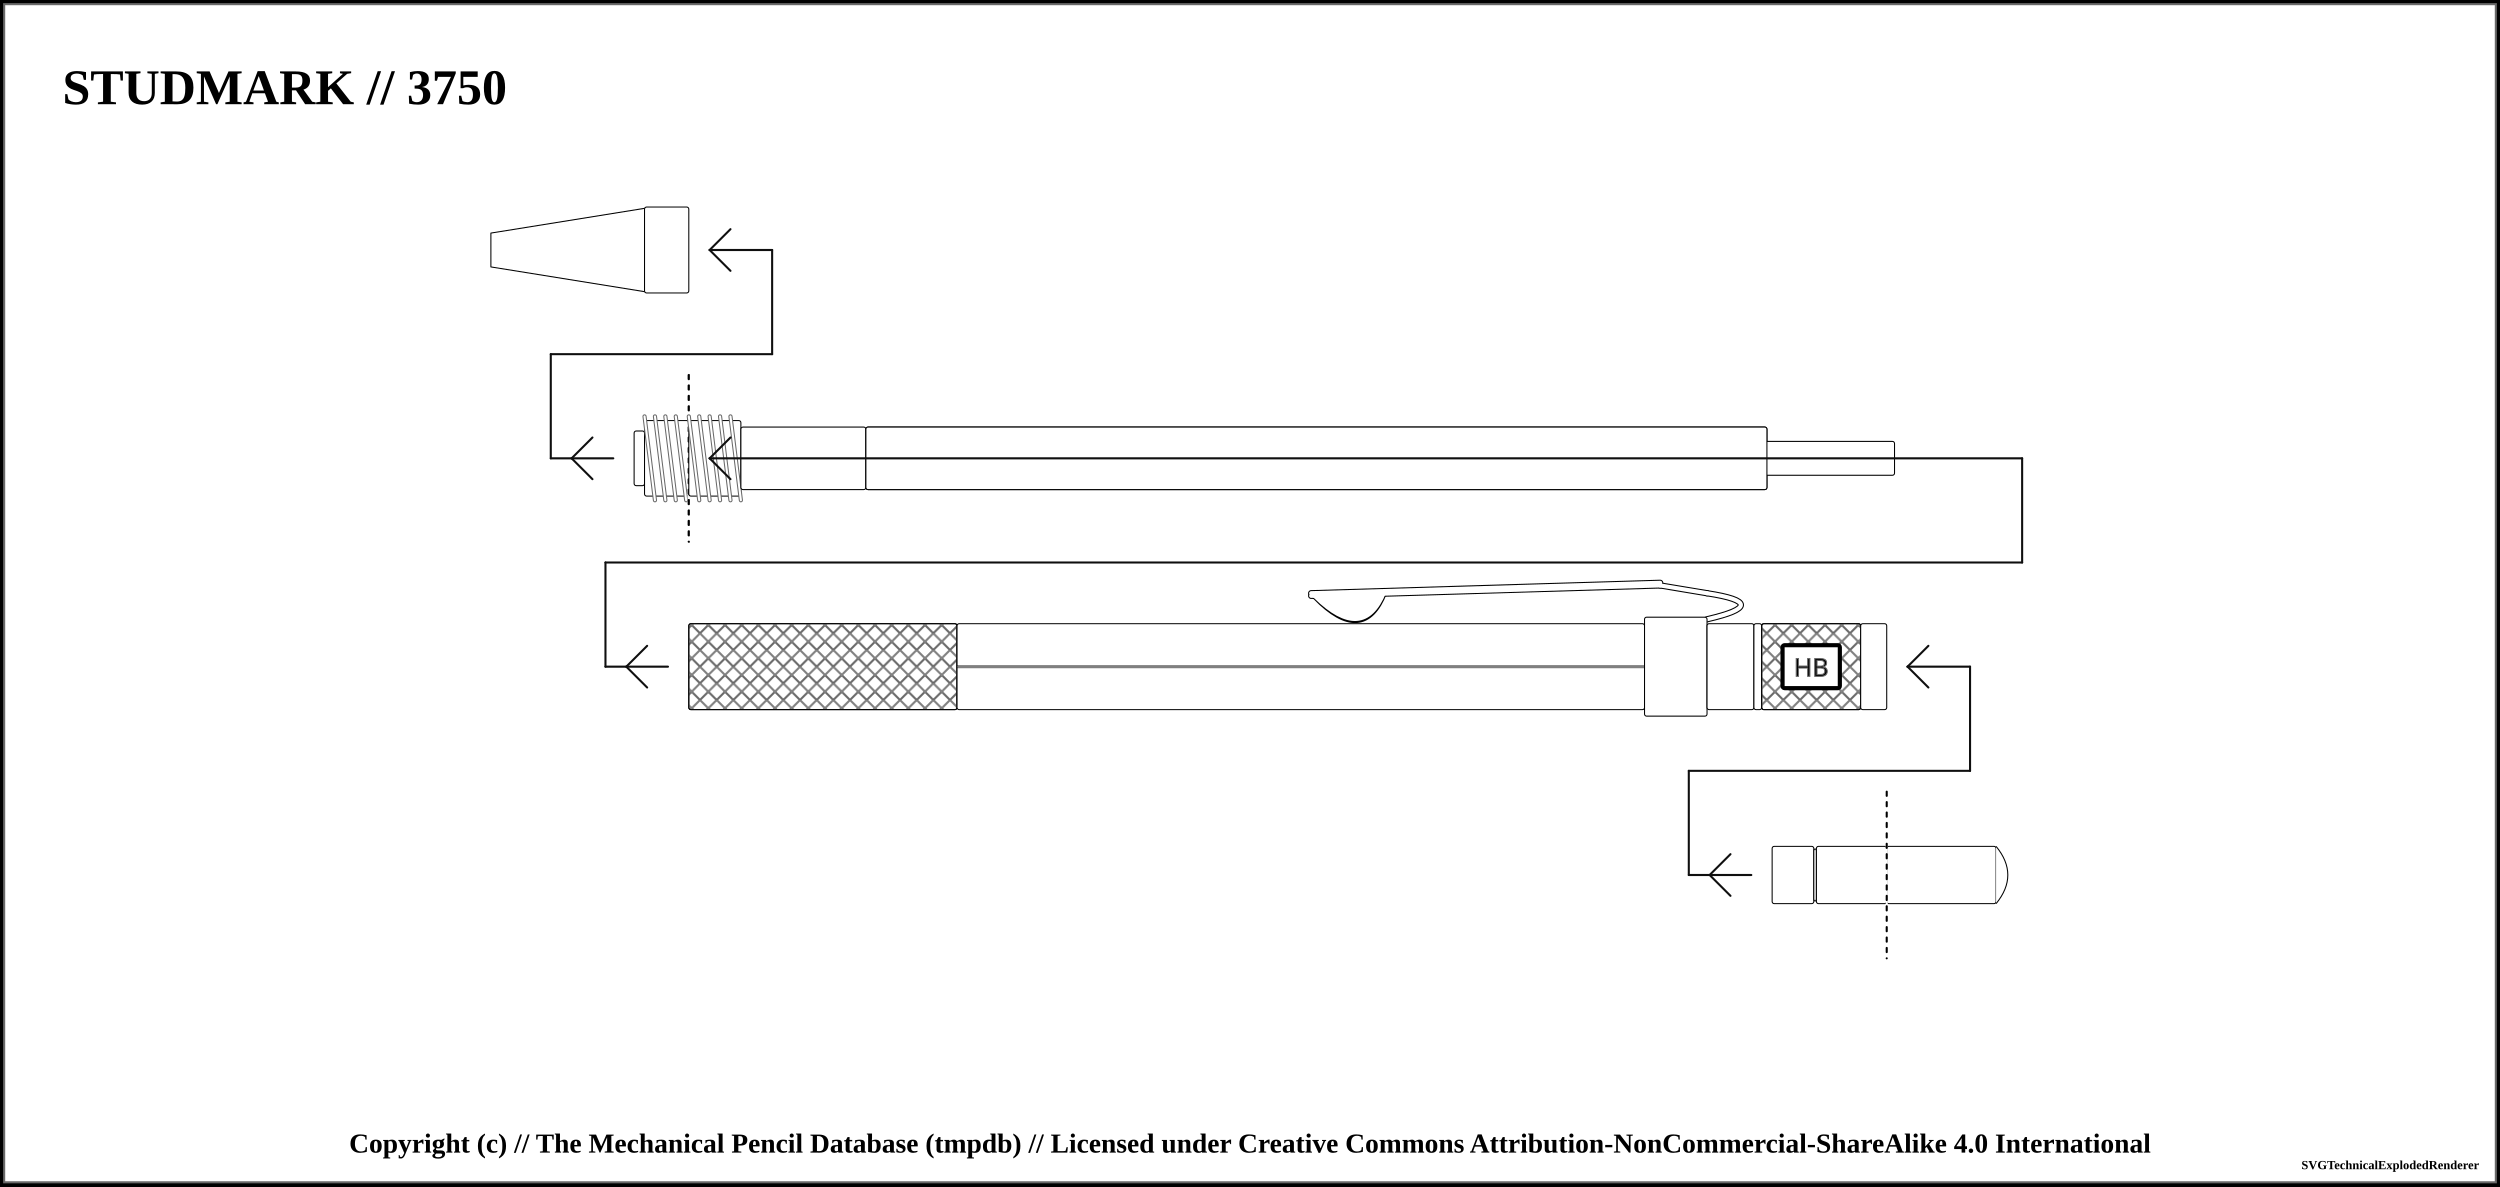
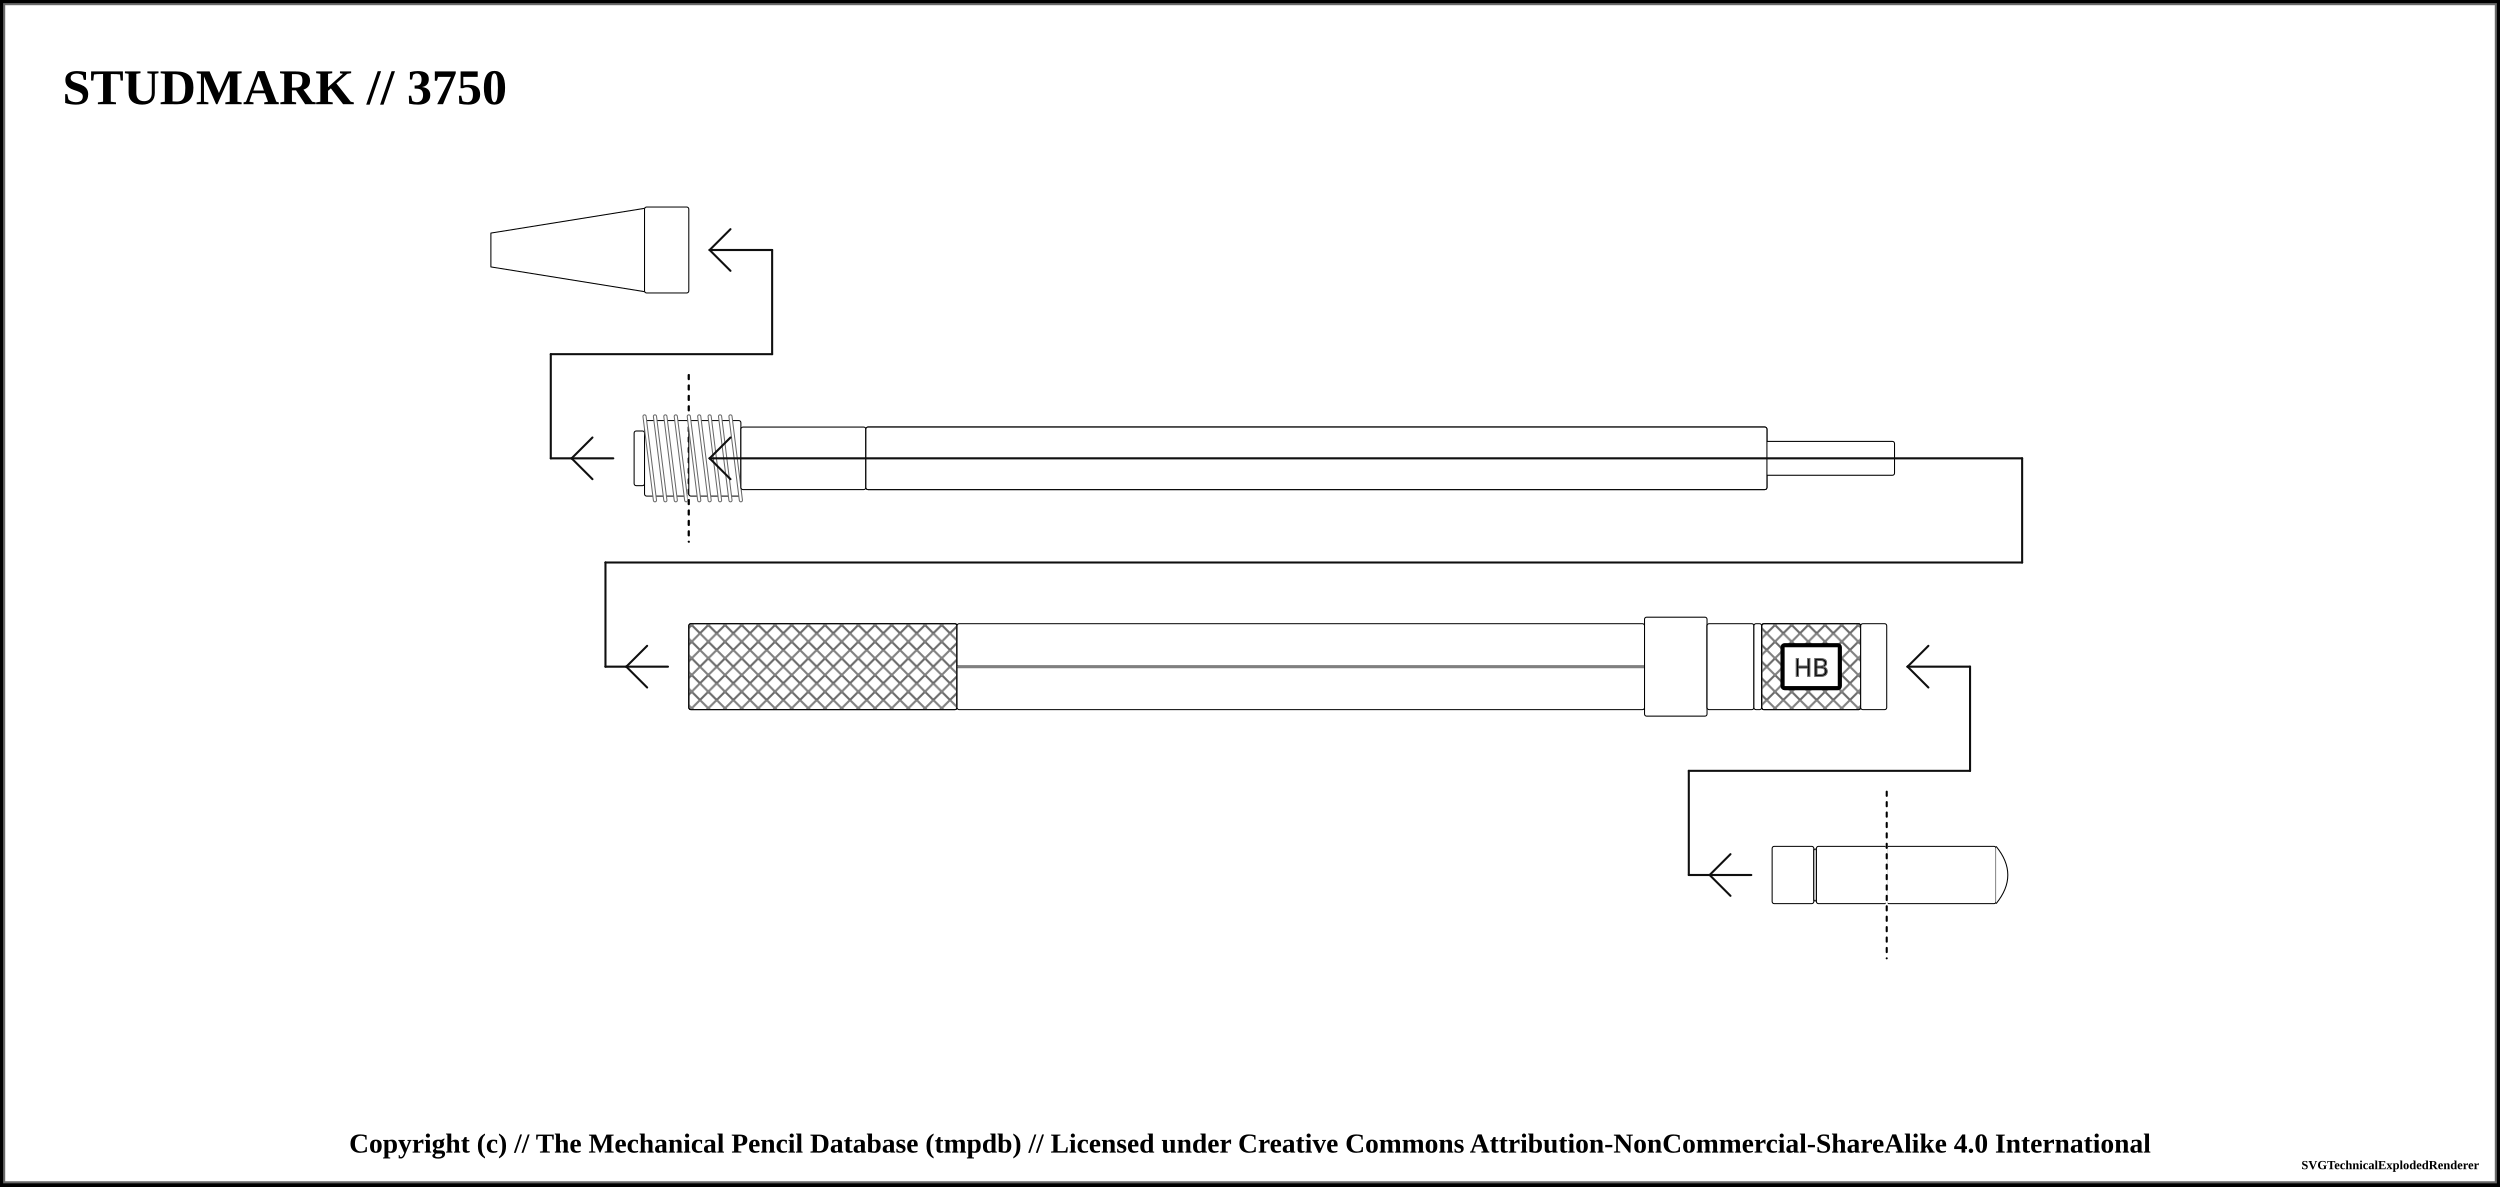
<svg xmlns="http://www.w3.org/2000/svg" width="1200" height="569.5">
  <pattern id="diagonalHatch" patternUnits="userSpaceOnUse" width="8" height="8">
    <path stroke="dimgray" stroke-linecap="round" stroke-width="1" d="M 4,4 L 8,8" />
    <path stroke="dimgray" stroke-linecap="round" stroke-width="1" d="M 4,4 L 0,8" />
    <path stroke="gray" stroke-linecap="round" stroke-width="1" d="M 4,4 L 8,0" />
    <path stroke="gray" stroke-linecap="round" stroke-width="1" d="M 4,4 L 0,0" />
  </pattern>
  <pattern id="spring" patternUnits="userSpaceOnUse" width="8" height="100">
    <path stroke="dimgray" stroke-linecap="round" stroke-width="2" d="M 0,0 L 8,100" />
    <path stroke="white" stroke-linecap="round" stroke-width="1" d="M 0,0 L 8,100" />
  </pattern>
  <rect x="0" y="0" width="1200" height="569.5" fill="white" stroke="black" stroke-width="4" />
  <rect x="2" y="2" width="1196" height="565.5" fill="white" stroke="dimgray" stroke-width="1" />
  <g transform="rotate(0 0 0)">
    <text x="30" y="50" font-size="2.0em" font-weight="bold"> STUDMARK // 3750 </text>
    <path d="M235.625 111.875 L309.375 100 L309.375 140 L235.625 128.125 Z" stroke-width="0.5" stroke="black" stroke-linejoin="round" fill="white" />
    <rect x="309.375" y="99.375" width="21.25" height="41.25" rx="1" ry="1" stroke-width="0.5" stroke="black" fill="white" />
    <line x1="264.375" y1="220" x2="294.375" y2="220" stroke-linecap="round" stroke="#0f0f0f" stroke-width="1.0" />
    <line x1="274.375" y1="220" x2="284.375" y2="210" stroke-linecap="round" stroke="#0f0f0f" stroke-width="1.0" />
    <line x1="274.375" y1="220" x2="284.375" y2="230" stroke-linecap="round" stroke="#0f0f0f" stroke-width="1.0" />
    <line x1="264.375" y1="170" x2="264.375" y2="220" stroke="#0f0f0f" stroke-linecap="round" stroke-width="1.0" />
    <rect x="304.375" y="206.875" width="5" height="26.25" rx="1" ry="1" stroke-width="0.5" stroke="black" fill="white" />
    <rect x="309.375" y="201.875" width="21.25" height="36.25" rx="1" ry="1" stroke-width="0.5" stroke="black" fill="white" />
    <line x1="309.375" y1="199.875" x2="314.375" y2="240.125" stroke="dimgray" stroke-linecap="round" stroke-width="2" />
    <line x1="309.375" y1="199.875" x2="314.375" y2="240.125" stroke="white" stroke-linecap="round" stroke-width="1" />
    <line x1="314.375" y1="199.875" x2="319.375" y2="240.125" stroke="dimgray" stroke-linecap="round" stroke-width="2" />
    <line x1="314.375" y1="199.875" x2="319.375" y2="240.125" stroke="white" stroke-linecap="round" stroke-width="1" />
    <line x1="319.375" y1="199.875" x2="324.375" y2="240.125" stroke="dimgray" stroke-linecap="round" stroke-width="2" />
    <line x1="319.375" y1="199.875" x2="324.375" y2="240.125" stroke="white" stroke-linecap="round" stroke-width="1" />
    <line x1="324.375" y1="199.875" x2="329.375" y2="240.125" stroke="dimgray" stroke-linecap="round" stroke-width="2" />
    <line x1="324.375" y1="199.875" x2="329.375" y2="240.125" stroke="white" stroke-linecap="round" stroke-width="1" />
    <line x1="264.375" y1="170" x2="370.625" y2="170" stroke-linecap="round" stroke="#0f0f0f" stroke-width="1.0" />
    <line x1="330.625" y1="180" x2="330.625" y2="260" stroke="white" stroke-linecap="round" stroke-width="1.0" />
    <line x1="330.625" y1="180" x2="330.625" y2="260" stroke="black" stroke-linecap="round" stroke-dasharray="2,3" stroke-width="1.0" />
    <line x1="370.625" y1="120" x2="370.625" y2="170" stroke="#0f0f0f" stroke-linecap="round" stroke-width="1.0" />
    <line x1="340.625" y1="120" x2="370.625" y2="120" stroke-linecap="round" stroke="#0f0f0f" stroke-width="1.0" />
    <line x1="340.625" y1="120" x2="350.625" y2="110" stroke-linecap="round" stroke="#0f0f0f" stroke-width="1.0" />
    <line x1="340.625" y1="120" x2="350.625" y2="130" stroke-linecap="round" stroke="#0f0f0f" stroke-width="1.0" />
    <line x1="330.625" y1="180" x2="330.625" y2="260" stroke="white" stroke-linecap="round" stroke-width="1.0" />
    <line x1="330.625" y1="180" x2="330.625" y2="260" stroke="black" stroke-linecap="round" stroke-dasharray="2,3" stroke-width="1.0" />
    <rect x="330.625" y="201.875" width="25" height="36.25" rx="1" ry="1" stroke-width="0.5" stroke="black" fill="white" />
    <line x1="330.625" y1="199.875" x2="335.625" y2="240.125" stroke="dimgray" stroke-linecap="round" stroke-width="2" />
    <line x1="330.625" y1="199.875" x2="335.625" y2="240.125" stroke="white" stroke-linecap="round" stroke-width="1" />
    <line x1="335.625" y1="199.875" x2="340.625" y2="240.125" stroke="dimgray" stroke-linecap="round" stroke-width="2" />
    <line x1="335.625" y1="199.875" x2="340.625" y2="240.125" stroke="white" stroke-linecap="round" stroke-width="1" />
    <line x1="340.625" y1="199.875" x2="345.625" y2="240.125" stroke="dimgray" stroke-linecap="round" stroke-width="2" />
    <line x1="340.625" y1="199.875" x2="345.625" y2="240.125" stroke="white" stroke-linecap="round" stroke-width="1" />
    <line x1="345.625" y1="199.875" x2="350.625" y2="240.125" stroke="dimgray" stroke-linecap="round" stroke-width="2" />
    <line x1="345.625" y1="199.875" x2="350.625" y2="240.125" stroke="white" stroke-linecap="round" stroke-width="1" />
    <line x1="350.625" y1="199.875" x2="355.625" y2="240.125" stroke="dimgray" stroke-linecap="round" stroke-width="2" />
    <line x1="350.625" y1="199.875" x2="355.625" y2="240.125" stroke="white" stroke-linecap="round" stroke-width="1" />
    <rect x="355.625" y="205" width="60" height="30" rx="1" ry="1" stroke-width="0.5" stroke="black" fill="white" />
    <rect x="415.625" y="205" width="432.5" height="30" rx="1" ry="1" stroke-width="0.5" stroke="black" fill="white" />
    <rect x="826.875" y="211.875" width="82.5" height="16.25" rx="1" ry="1" stroke-width="0.5" stroke="black" fill="white" />
    <rect x="415.625" y="205" width="432.5" height="30" rx="1" ry="1" stroke-width="0.5" stroke="black" fill="white" />
    <line x1="340.625" y1="220" x2="970.625" y2="220" stroke-linecap="round" stroke="#0f0f0f" stroke-width="1.0" />
    <line x1="340.625" y1="220" x2="350.625" y2="210" stroke-linecap="round" stroke="#0f0f0f" stroke-width="1.0" />
    <line x1="340.625" y1="220" x2="350.625" y2="230" stroke-linecap="round" stroke="#0f0f0f" stroke-width="1.0" />
    <line x1="970.625" y1="220" x2="970.625" y2="270" stroke="#0f0f0f" stroke-linecap="round" stroke-width="1.0" />
    <line x1="290.625" y1="270" x2="970.625" y2="270" stroke-linecap="round" stroke="#0f0f0f" stroke-width="1.0" />
    <line x1="290.625" y1="320" x2="320.625" y2="320" stroke-linecap="round" stroke="#0f0f0f" stroke-width="1.0" />
    <line x1="300.625" y1="320" x2="310.625" y2="310" stroke-linecap="round" stroke="#0f0f0f" stroke-width="1.0" />
    <line x1="300.625" y1="320" x2="310.625" y2="330" stroke-linecap="round" stroke="#0f0f0f" stroke-width="1.0" />
    <line x1="290.625" y1="270" x2="290.625" y2="320" stroke="#0f0f0f" stroke-linecap="round" stroke-width="1.0" />
    <rect x="330.625" y="299.375" width="128.75" height="41.25" rx="1" ry="1" stroke-width="0.5" stroke="black" fill="white" />
    <rect x="330.625" y="299.375" width="128.75" height="41.25" rx="1" ry="1" stroke-width="0.5" stroke="black" fill="url(#diagonalHatch)" />
    <rect x="459.375" y="299.375" width="330" height="41.25" rx="1" ry="1" stroke-width="0.5" stroke="black" fill="white" />
    <line x1="459.375" y1="320" x2="789.375" y2="320" stroke-width="1.5" stroke="black" fill="none" stroke-opacity="0.5" />
    <line x1="459.375" y1="320" x2="789.375" y2="320" stroke-width="0.5" stroke="gray" fill="none" stroke-opacity="0.5" />
-     <path d="M631.5 286.5 Q654.375 309.75 664.375 284.25 Z" stroke-width="3" stroke="black" fill="dimgray" stroke-linecap="round" />
-     <line x1="629.375" y1="284.75" x2="796.875" y2="279.75" stroke-width="3" stroke="black" fill="dimgray" stroke-linecap="round" />
- /&gt;<line x1="629.375" y1="286" x2="796.875" y2="281" stroke-width="3" stroke="black" fill="dimgray" stroke-linecap="round" />
- /&gt;<line x1="796.875" y1="281" x2="819.375" y2="284.75" stroke-width="3" stroke="black" fill="dimgray" stroke-linecap="round" />
- /&gt;<path d="M819.375 284.75 Q851.875 289.75 819.375 297.25" stroke-width="3" stroke="black" fill="none" stroke-linecap="round" />
-     <path d="M631.5 286.5 Q654.375 308.75 664.375 284.25 Z" stroke-width="2" stroke="white" fill="white" stroke-linecap="round" />
-     <line x1="629.375" y1="284.75" x2="796.875" y2="279.75" stroke-width="2" stroke="white" fill="white" stroke-linecap="round" />
- /&gt;<line x1="629.375" y1="286" x2="796.875" y2="281" stroke-width="2" stroke="white" fill="white" stroke-linecap="round" />
- /&gt;<line x1="796.875" y1="281" x2="819.375" y2="284.75" stroke-width="2" stroke="white" fill="white" stroke-linecap="round" />
- /&gt;<path d="M819.375 284.75 Q851.875 289.75 819.375 297.25" stroke-width="2" stroke="white" fill="none" stroke-linecap="round" />
    <rect x="789.375" y="296.25" width="30" height="47.5" rx="1" ry="1" stroke-width="0.5" stroke="black" fill="white" />
    <rect x="819.375" y="299.375" width="22.5" height="41.25" rx="1" ry="1" stroke-width="0.5" stroke="black" fill="white" />
    <rect x="841.875" y="299.375" width="3.75" height="41.25" rx="1" ry="1" stroke-width="0.5" stroke="black" fill="white" />
    <rect x="845.625" y="299.375" width="47.5" height="41.25" rx="1" ry="1" stroke-width="0.5" stroke="black" fill="white" />
    <rect x="845.625" y="299.375" width="47.5" height="41.25" rx="1" ry="1" stroke-width="0.5" stroke="black" fill="url(#diagonalHatch)" />
    <rect x="855.625" y="309.688" width="27.5" height="20.625" rx="1" ry="1" stroke-width="2" stroke="black" fill="white" />
    <text x="869.375" y="320" text-anchor="middle" dominant-baseline="central">
      <tspan stroke="dimgray" stroke-width="0.5" font-family="sans-serif" fill="black" textLength="{this.width * 5 - 24}"> HB</tspan>
    </text>
    <rect x="893.125" y="299.375" width="12.5" height="41.25" rx="1" ry="1" stroke-width="0.5" stroke="black" fill="white" />
    <rect x="905.625" y="406.25" width="52.5" height="27.5" rx="1" ry="1" stroke-width="0.5" stroke="black" fill="white" />
    <path d="M958.125 406.25 Q969.375 420 958.125 433.75" stroke-width="0.5" stroke="black" stroke-linejoin="round" fill="white" />
    <line x1="810.625" y1="420" x2="840.625" y2="420" stroke-linecap="round" stroke="#0f0f0f" stroke-width="1.0" />
    <line x1="820.625" y1="420" x2="830.625" y2="410" stroke-linecap="round" stroke="#0f0f0f" stroke-width="1.0" />
    <line x1="820.625" y1="420" x2="830.625" y2="430" stroke-linecap="round" stroke="#0f0f0f" stroke-width="1.0" />
    <line x1="810.625" y1="370" x2="810.625" y2="420" stroke="#0f0f0f" stroke-linecap="round" stroke-width="1.0" />
    <rect x="850.625" y="406.25" width="20" height="27.5" rx="1" ry="1" stroke-width="0.5" stroke="black" fill="white" />
    <rect x="870.625" y="407.5" width="1.25" height="25" rx="1" ry="1" stroke-width="0.5" stroke="black" fill="white" />
    <rect x="871.875" y="406.25" width="33.75" height="27.5" rx="1" ry="1" stroke-width="0.5" stroke="black" fill="white" />
    <line x1="810.625" y1="370" x2="945.625" y2="370" stroke-linecap="round" stroke="#0f0f0f" stroke-width="1.0" />
    <line x1="905.625" y1="380" x2="905.625" y2="460" stroke="white" stroke-linecap="round" stroke-width="1.0" />
    <line x1="905.625" y1="380" x2="905.625" y2="460" stroke="black" stroke-linecap="round" stroke-dasharray="2,3" stroke-width="1.0" />
    <line x1="945.625" y1="320" x2="945.625" y2="370" stroke="#0f0f0f" stroke-linecap="round" stroke-width="1.0" />
    <line x1="915.625" y1="320" x2="945.625" y2="320" stroke-linecap="round" stroke="#0f0f0f" stroke-width="1.0" />
    <line x1="915.625" y1="320" x2="925.625" y2="310" stroke-linecap="round" stroke="#0f0f0f" stroke-width="1.0" />
    <line x1="915.625" y1="320" x2="925.625" y2="330" stroke-linecap="round" stroke="#0f0f0f" stroke-width="1.0" />
  </g>
  <text x="50%" y="549.5" font-size="1.1em" font-weight="bold" text-anchor="middle" dominant-baseline="middle">Copyright (c) // The Mechanical Pencil Database (tmpdb) // Licensed under Creative Commons Attribution-NonCommercial-ShareAlike 4.0 International</text>
  <text x="1190" y="559.5" font-size="0.5em" font-weight="bold" text-anchor="end" dominant-baseline="middle">SVGTechnicalExplodedRenderer</text>
</svg>
